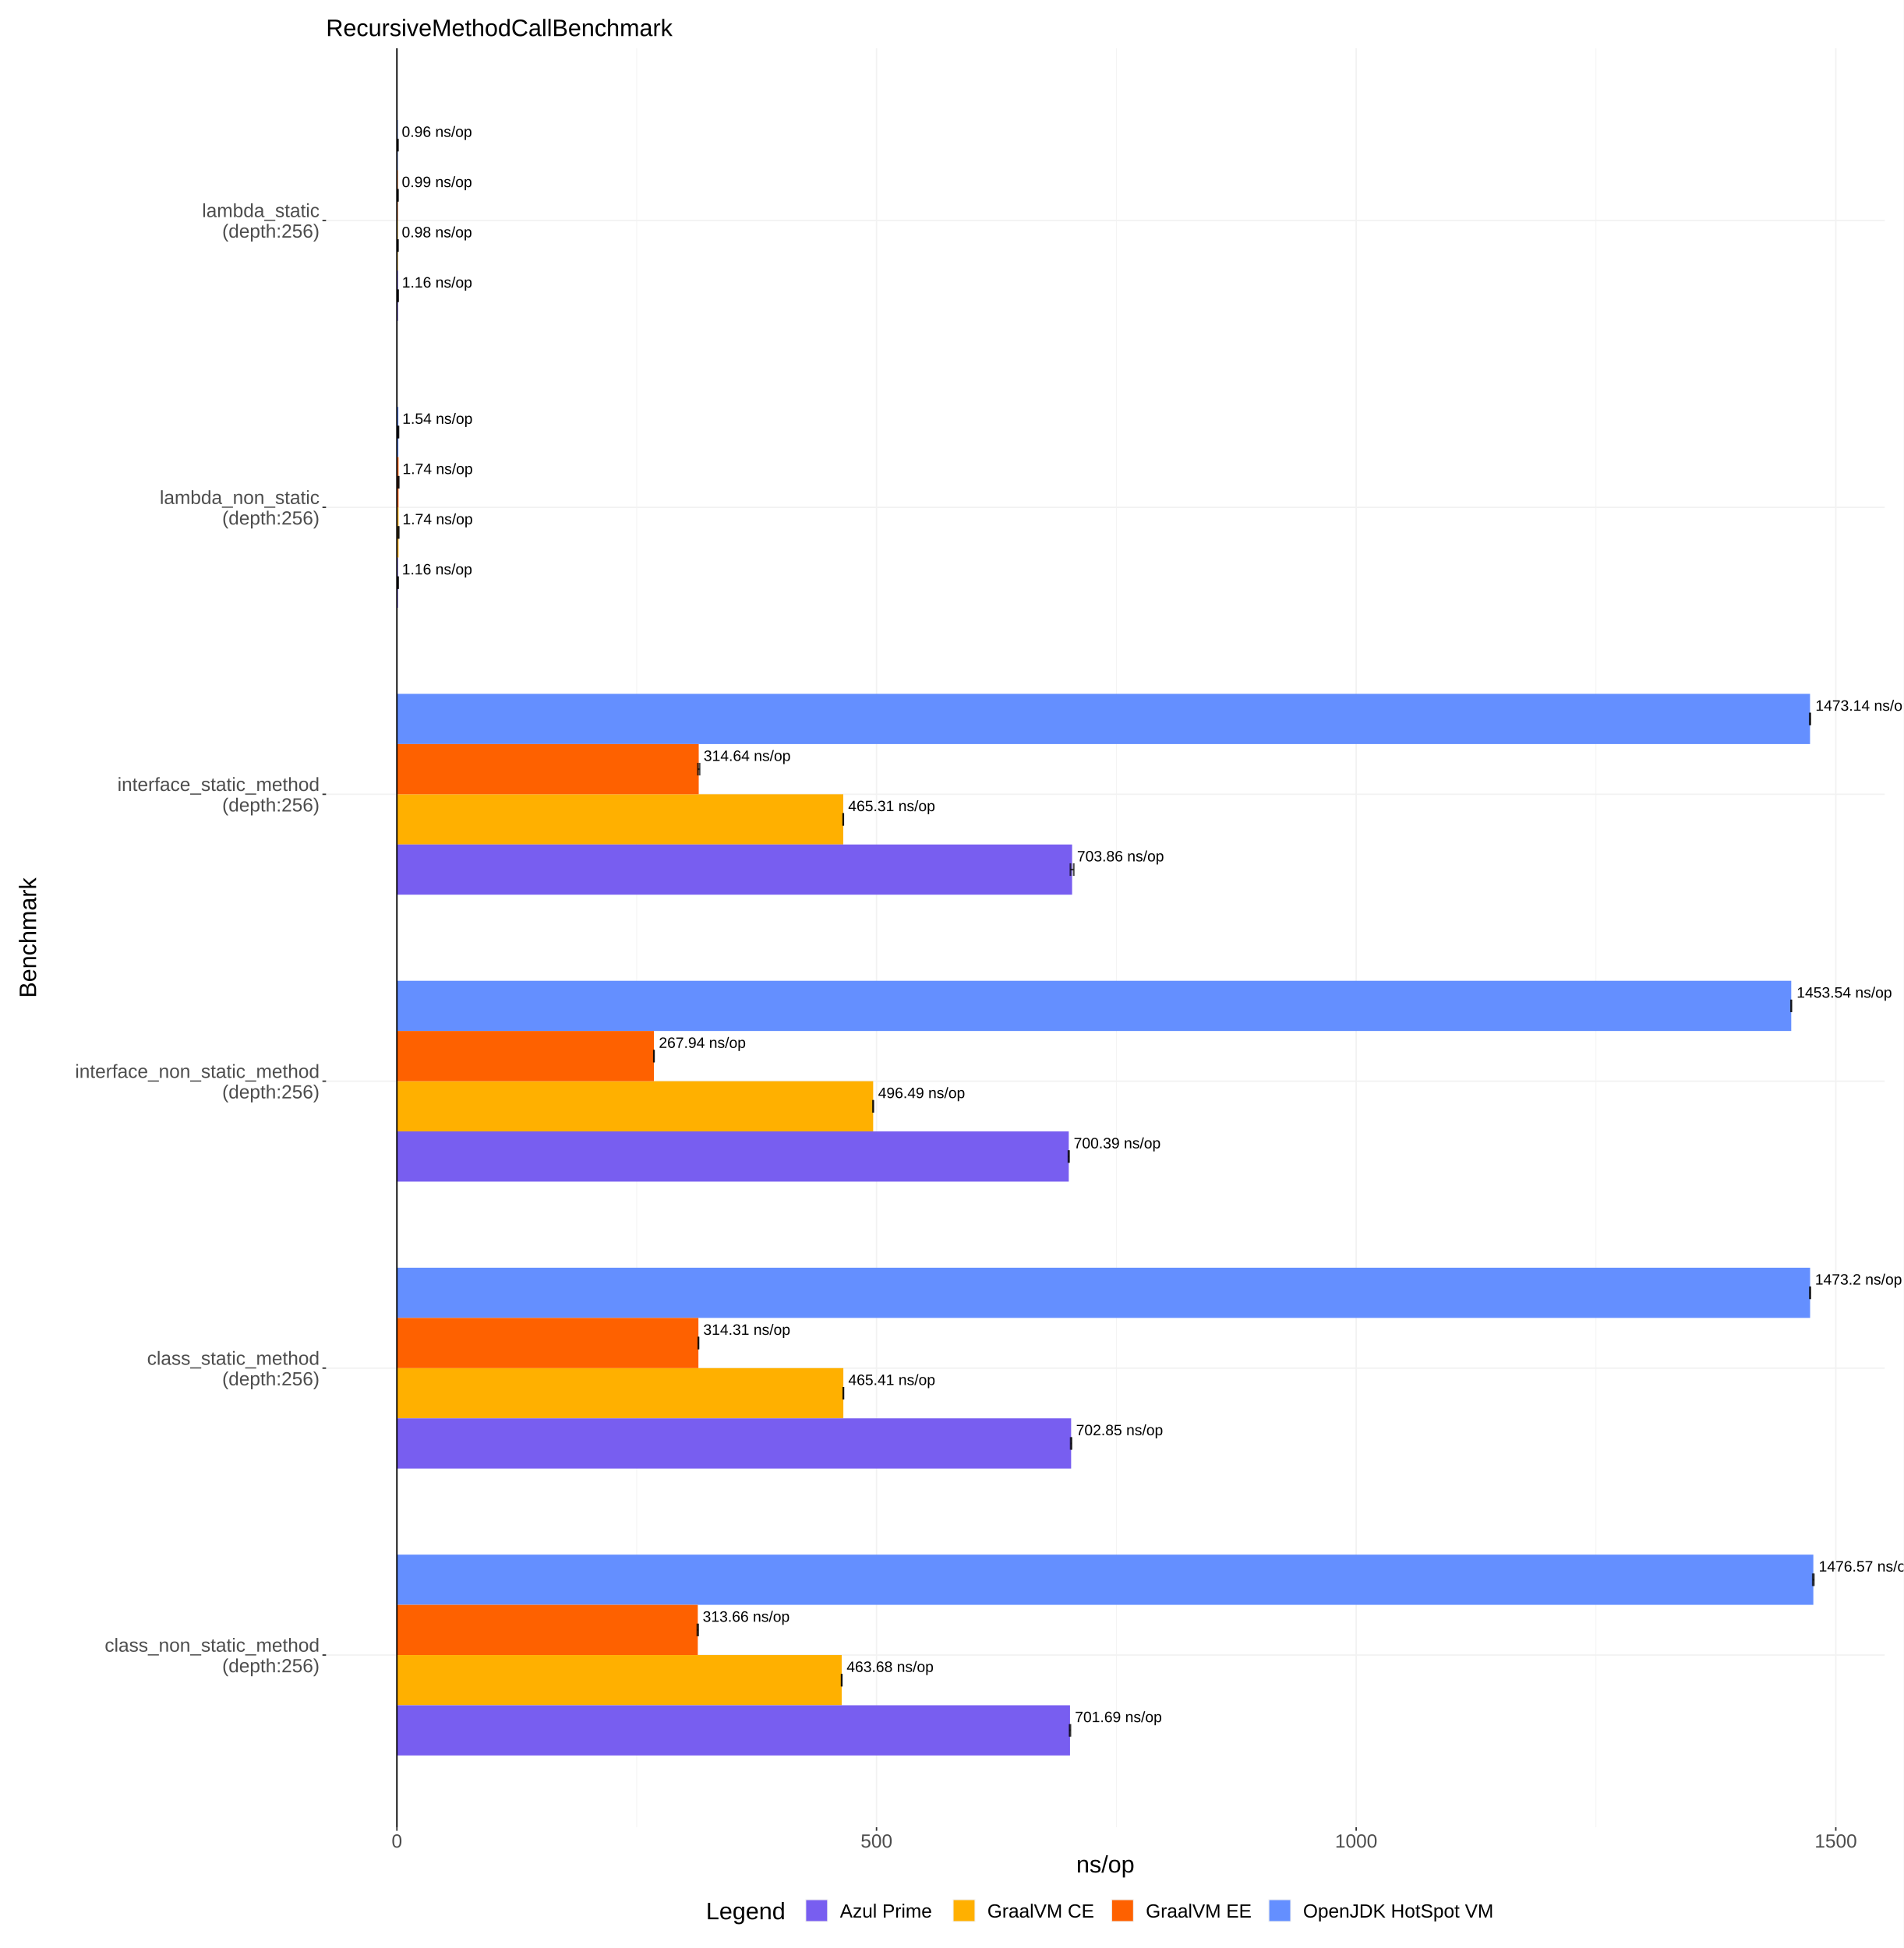
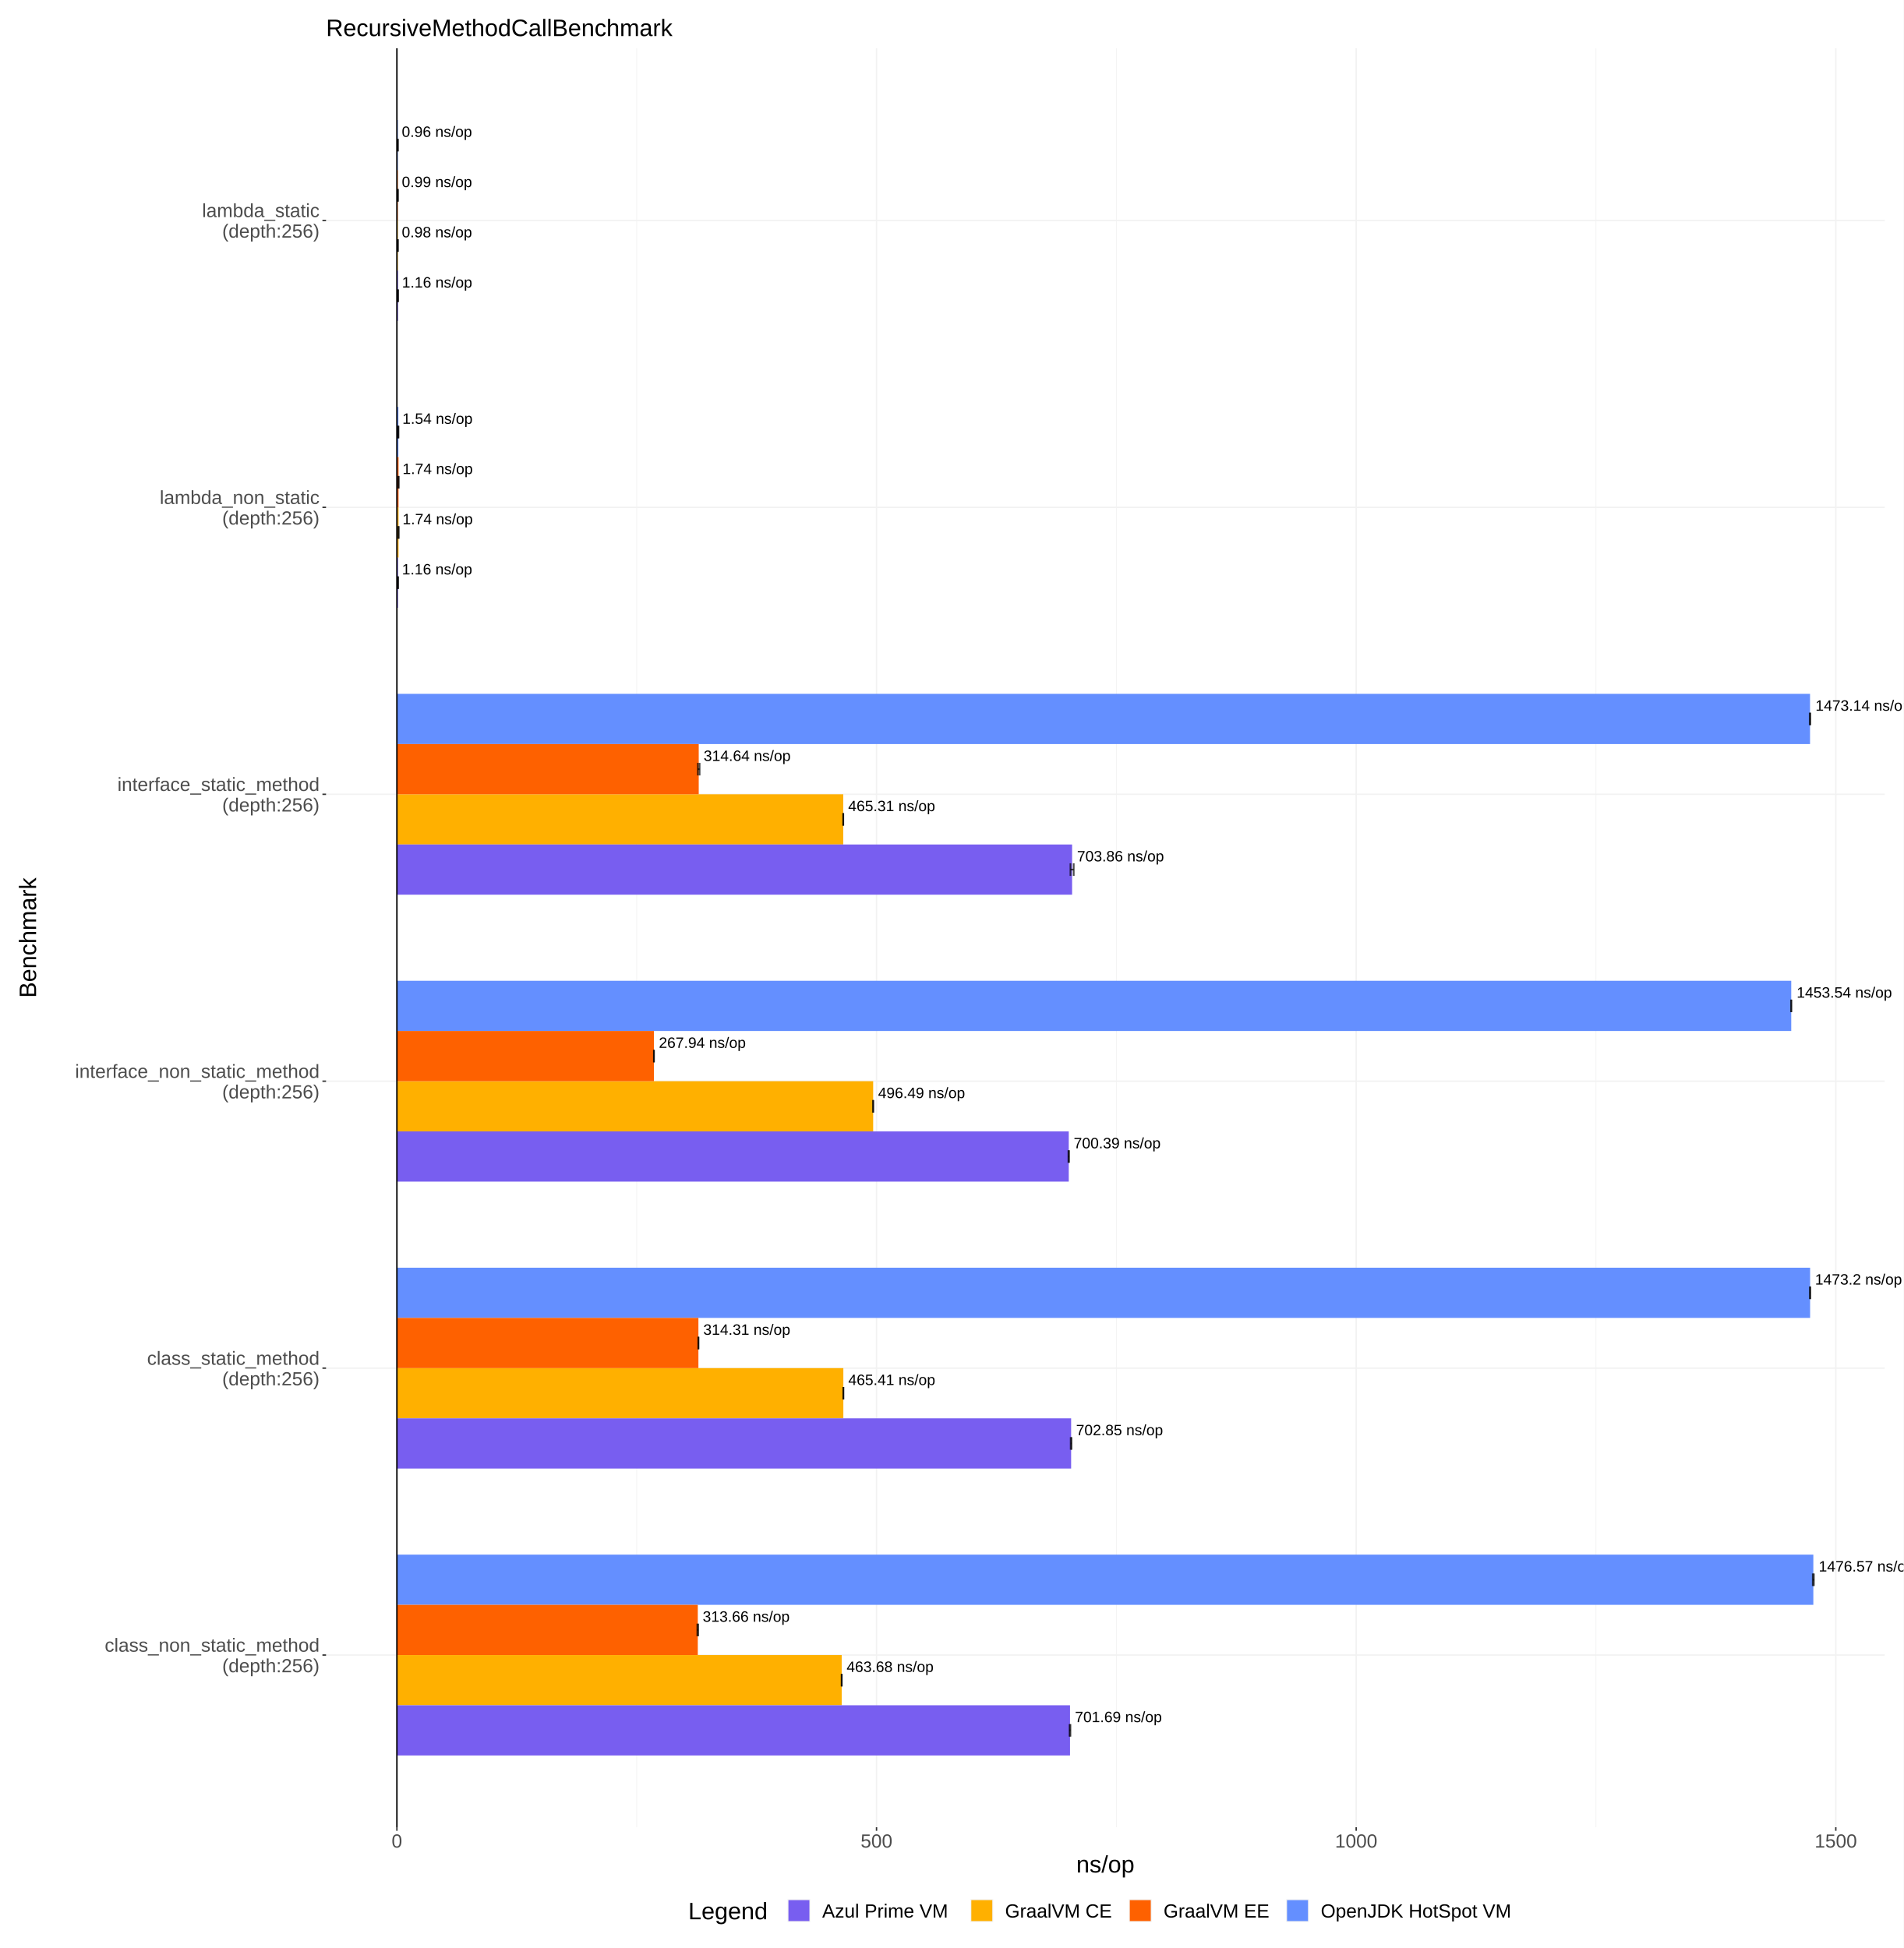
<svg xmlns="http://www.w3.org/2000/svg" class="svglite" width="1440.00pt" height="1474.02pt" viewBox="0 0 1440.00 1474.02">
  <defs>
    <style type="text/css">
    .svglite line, .svglite polyline, .svglite polygon, .svglite path, .svglite rect, .svglite circle {
      fill: none;
      stroke: #000000;
      stroke-linecap: round;
      stroke-linejoin: round;
      stroke-miterlimit: 10.00;
    }
    .svglite text {
      white-space: pre;
    }
  </style>
  </defs>
  <rect width="100%" height="100%" style="stroke: none; fill: #FFFFFF;" />
  <defs>
    <clipPath id="cpMC4wMHwxNDQwLjAwfDAuMDB8MTQ3NC4wMg==">
      <rect x="0.00" y="0.00" width="1440.00" height="1474.02" />
    </clipPath>
  </defs>
  <g clip-path="url(#cpMC4wMHwxNDQwLjAwfDAuMDB8MTQ3NC4wMg==)">
    <rect x="-0" y="0.00" width="1440.00" height="1474.02" style="stroke-width: 1.07; stroke: #FFFFFF; fill: #FFFFFF;" />
    <rect x="246.66" y="36.52" width="1179.17" height="1346.10" style="stroke-width: 1.07; stroke: none;" />
    <polyline points="481.68,1382.62 481.68,36.52 " style="stroke-width: 0.53; stroke: #F2F2F2; stroke-linecap: butt;" />
    <polyline points="844.54,1382.62 844.54,36.52 " style="stroke-width: 0.53; stroke: #F2F2F2; stroke-linecap: butt;" />
    <polyline points="1207.39,1382.62 1207.39,36.52 " style="stroke-width: 0.53; stroke: #F2F2F2; stroke-linecap: butt;" />
    <polyline points="246.66,1252.35 1425.83,1252.35 " style="stroke-width: 1.07; stroke: #F2F2F2; stroke-linecap: butt;" />
    <polyline points="246.66,1035.24 1425.83,1035.24 " style="stroke-width: 1.07; stroke: #F2F2F2; stroke-linecap: butt;" />
    <polyline points="246.66,818.13 1425.83,818.13 " style="stroke-width: 1.07; stroke: #F2F2F2; stroke-linecap: butt;" />
    <polyline points="246.66,601.01 1425.83,601.01 " style="stroke-width: 1.07; stroke: #F2F2F2; stroke-linecap: butt;" />
    <polyline points="246.66,383.90 1425.83,383.90 " style="stroke-width: 1.07; stroke: #F2F2F2; stroke-linecap: butt;" />
    <polyline points="246.66,166.79 1425.83,166.79 " style="stroke-width: 1.07; stroke: #F2F2F2; stroke-linecap: butt;" />
    <polyline points="300.26,1382.62 300.26,36.52 " style="stroke-width: 1.07; stroke: #F2F2F2; stroke-linecap: butt;" />
    <polyline points="663.11,1382.62 663.11,36.52 " style="stroke-width: 1.07; stroke: #F2F2F2; stroke-linecap: butt;" />
    <polyline points="1025.97,1382.62 1025.97,36.52 " style="stroke-width: 1.07; stroke: #F2F2F2; stroke-linecap: butt;" />
    <polyline points="1388.82,1382.62 1388.82,36.52 " style="stroke-width: 1.07; stroke: #F2F2F2; stroke-linecap: butt;" />
    <rect x="300.26" y="1176.36" width="1071.56" height="37.99" style="stroke-width: 1.07; stroke: none; stroke-linecap: butt; stroke-linejoin: miter; fill: #648FFF;" />
    <rect x="300.26" y="1252.35" width="336.50" height="37.99" style="stroke-width: 1.07; stroke: none; stroke-linecap: butt; stroke-linejoin: miter; fill: #FFB000;" />
    <rect x="300.26" y="1214.36" width="227.63" height="37.99" style="stroke-width: 1.07; stroke: none; stroke-linecap: butt; stroke-linejoin: miter; fill: #FE6100;" />
    <rect x="300.26" y="1290.35" width="509.22" height="37.99" style="stroke-width: 1.07; stroke: none; stroke-linecap: butt; stroke-linejoin: miter; fill: #785EF0;" />
    <rect x="300.26" y="959.25" width="1069.12" height="37.99" style="stroke-width: 1.07; stroke: none; stroke-linecap: butt; stroke-linejoin: miter; fill: #648FFF;" />
    <rect x="300.26" y="1035.24" width="337.75" height="37.99" style="stroke-width: 1.07; stroke: none; stroke-linecap: butt; stroke-linejoin: miter; fill: #FFB000;" />
    <rect x="300.26" y="997.24" width="228.10" height="37.99" style="stroke-width: 1.07; stroke: none; stroke-linecap: butt; stroke-linejoin: miter; fill: #FE6100;" />
    <rect x="300.26" y="1073.23" width="510.07" height="37.99" style="stroke-width: 1.07; stroke: none; stroke-linecap: butt; stroke-linejoin: miter; fill: #785EF0;" />
    <rect x="300.26" y="742.14" width="1054.85" height="37.99" style="stroke-width: 1.07; stroke: none; stroke-linecap: butt; stroke-linejoin: miter; fill: #648FFF;" />
    <rect x="300.26" y="818.13" width="360.31" height="37.99" style="stroke-width: 1.07; stroke: none; stroke-linecap: butt; stroke-linejoin: miter; fill: #FFB000;" />
    <rect x="300.26" y="780.13" width="194.45" height="37.99" style="stroke-width: 1.07; stroke: none; stroke-linecap: butt; stroke-linejoin: miter; fill: #FE6100;" />
    <rect x="300.26" y="856.12" width="508.28" height="37.99" style="stroke-width: 1.07; stroke: none; stroke-linecap: butt; stroke-linejoin: miter; fill: #785EF0;" />
    <rect x="300.26" y="525.02" width="1069.07" height="37.99" style="stroke-width: 1.07; stroke: none; stroke-linecap: butt; stroke-linejoin: miter; fill: #648FFF;" />
    <rect x="300.26" y="601.01" width="337.68" height="37.99" style="stroke-width: 1.07; stroke: none; stroke-linecap: butt; stroke-linejoin: miter; fill: #FFB000;" />
    <rect x="300.26" y="563.02" width="228.34" height="37.99" style="stroke-width: 1.07; stroke: none; stroke-linecap: butt; stroke-linejoin: miter; fill: #FE6100;" />
    <rect x="300.26" y="639.01" width="510.80" height="37.99" style="stroke-width: 1.07; stroke: none; stroke-linecap: butt; stroke-linejoin: miter; fill: #785EF0;" />
    <rect x="300.26" y="307.91" width="1.12" height="37.99" style="stroke-width: 1.07; stroke: none; stroke-linecap: butt; stroke-linejoin: miter; fill: #648FFF;" />
    <rect x="300.26" y="383.90" width="1.26" height="37.99" style="stroke-width: 1.07; stroke: none; stroke-linecap: butt; stroke-linejoin: miter; fill: #FFB000;" />
    <rect x="300.26" y="345.91" width="1.26" height="37.99" style="stroke-width: 1.07; stroke: none; stroke-linecap: butt; stroke-linejoin: miter; fill: #FE6100;" />
    <rect x="300.26" y="421.90" width="0.84" height="37.99" style="stroke-width: 1.07; stroke: none; stroke-linecap: butt; stroke-linejoin: miter; fill: #785EF0;" />
    <rect x="300.26" y="90.80" width="0.70" height="37.99" style="stroke-width: 1.07; stroke: none; stroke-linecap: butt; stroke-linejoin: miter; fill: #648FFF;" />
    <rect x="300.26" y="166.79" width="0.71" height="37.99" style="stroke-width: 1.07; stroke: none; stroke-linecap: butt; stroke-linejoin: miter; fill: #FFB000;" />
    <rect x="300.26" y="128.79" width="0.72" height="37.99" style="stroke-width: 1.07; stroke: none; stroke-linecap: butt; stroke-linejoin: miter; fill: #FE6100;" />
    <rect x="300.26" y="204.78" width="0.84" height="37.99" style="stroke-width: 1.07; stroke: none; stroke-linecap: butt; stroke-linejoin: miter; fill: #785EF0;" />
    <text x="1375.91" y="1189.14" style="font-size: 11.38px; font-family: &quot;Liberation Sans&quot;;" textLength="81.79px" lengthAdjust="spacingAndGlyphs">1476.57 ns/op</text>
    <text x="640.48" y="1265.13" style="font-size: 11.38px; font-family: &quot;Liberation Sans&quot;;" textLength="74.56px" lengthAdjust="spacingAndGlyphs">463.68 ns/op</text>
    <text x="531.61" y="1227.13" style="font-size: 11.38px; font-family: &quot;Liberation Sans&quot;;" textLength="74.56px" lengthAdjust="spacingAndGlyphs">313.66 ns/op</text>
    <text x="813.21" y="1303.12" style="font-size: 11.38px; font-family: &quot;Liberation Sans&quot;;" textLength="74.56px" lengthAdjust="spacingAndGlyphs">701.69 ns/op</text>
    <text x="1373.10" y="972.03" style="font-size: 11.38px; font-family: &quot;Liberation Sans&quot;;" textLength="74.56px" lengthAdjust="spacingAndGlyphs">1473.2 ns/op</text>
    <text x="641.74" y="1048.02" style="font-size: 11.38px; font-family: &quot;Liberation Sans&quot;;" textLength="74.56px" lengthAdjust="spacingAndGlyphs">465.41 ns/op</text>
    <text x="532.08" y="1010.02" style="font-size: 11.38px; font-family: &quot;Liberation Sans&quot;;" textLength="74.56px" lengthAdjust="spacingAndGlyphs">314.31 ns/op</text>
    <text x="814.05" y="1086.01" style="font-size: 11.38px; font-family: &quot;Liberation Sans&quot;;" textLength="74.56px" lengthAdjust="spacingAndGlyphs">702.85 ns/op</text>
    <text x="1359.20" y="754.91" style="font-size: 11.38px; font-family: &quot;Liberation Sans&quot;;" textLength="81.79px" lengthAdjust="spacingAndGlyphs">1453.54 ns/op</text>
    <text x="664.29" y="830.90" style="font-size: 11.38px; font-family: &quot;Liberation Sans&quot;;" textLength="74.56px" lengthAdjust="spacingAndGlyphs">496.49 ns/op</text>
    <text x="498.43" y="792.91" style="font-size: 11.38px; font-family: &quot;Liberation Sans&quot;;" textLength="74.56px" lengthAdjust="spacingAndGlyphs">267.94 ns/op</text>
    <text x="812.26" y="868.90" style="font-size: 11.38px; font-family: &quot;Liberation Sans&quot;;" textLength="74.56px" lengthAdjust="spacingAndGlyphs">700.39 ns/op</text>
    <text x="1373.42" y="537.80" style="font-size: 11.38px; font-family: &quot;Liberation Sans&quot;;" textLength="81.79px" lengthAdjust="spacingAndGlyphs">1473.14 ns/op</text>
    <text x="641.66" y="613.79" style="font-size: 11.38px; font-family: &quot;Liberation Sans&quot;;" textLength="74.56px" lengthAdjust="spacingAndGlyphs">465.31 ns/op</text>
    <text x="532.32" y="575.80" style="font-size: 11.38px; font-family: &quot;Liberation Sans&quot;;" textLength="74.56px" lengthAdjust="spacingAndGlyphs">314.64 ns/op</text>
    <text x="814.78" y="651.79" style="font-size: 11.38px; font-family: &quot;Liberation Sans&quot;;" textLength="74.56px" lengthAdjust="spacingAndGlyphs">703.86 ns/op</text>
    <text x="304.38" y="320.69" style="font-size: 11.38px; font-family: &quot;Liberation Sans&quot;;" textLength="60.08px" lengthAdjust="spacingAndGlyphs">1.54 ns/op</text>
    <text x="304.52" y="396.68" style="font-size: 11.38px; font-family: &quot;Liberation Sans&quot;;" textLength="60.08px" lengthAdjust="spacingAndGlyphs">1.74 ns/op</text>
    <text x="304.52" y="358.68" style="font-size: 11.38px; font-family: &quot;Liberation Sans&quot;;" textLength="60.08px" lengthAdjust="spacingAndGlyphs">1.74 ns/op</text>
    <text x="304.10" y="434.67" style="font-size: 11.38px; font-family: &quot;Liberation Sans&quot;;" textLength="60.08px" lengthAdjust="spacingAndGlyphs">1.16 ns/op</text>
    <text x="303.96" y="103.58" style="font-size: 11.38px; font-family: &quot;Liberation Sans&quot;;" textLength="60.08px" lengthAdjust="spacingAndGlyphs">0.96 ns/op</text>
    <text x="303.97" y="179.57" style="font-size: 11.38px; font-family: &quot;Liberation Sans&quot;;" textLength="60.08px" lengthAdjust="spacingAndGlyphs">0.98 ns/op</text>
    <text x="303.98" y="141.57" style="font-size: 11.38px; font-family: &quot;Liberation Sans&quot;;" textLength="60.08px" lengthAdjust="spacingAndGlyphs">0.99 ns/op</text>
    <text x="304.10" y="217.56" style="font-size: 11.38px; font-family: &quot;Liberation Sans&quot;;" textLength="60.08px" lengthAdjust="spacingAndGlyphs">1.16 ns/op</text>
    <polyline points="1372.23,1200.11 1372.23,1190.61 " style="stroke-width: 1.28; stroke: #000000; stroke-opacity: 0.70; stroke-linecap: butt;" />
    <polyline points="1372.23,1195.36 1371.41,1195.36 " style="stroke-width: 1.28; stroke: #000000; stroke-opacity: 0.70; stroke-linecap: butt;" />
    <polyline points="1371.41,1200.11 1371.41,1190.61 " style="stroke-width: 1.28; stroke: #000000; stroke-opacity: 0.70; stroke-linecap: butt;" />
    <polyline points="636.84,1276.10 636.84,1266.60 " style="stroke-width: 1.28; stroke: #000000; stroke-opacity: 0.70; stroke-linecap: butt;" />
    <polyline points="636.84,1271.35 636.67,1271.35 " style="stroke-width: 1.28; stroke: #000000; stroke-opacity: 0.70; stroke-linecap: butt;" />
    <polyline points="636.67,1276.10 636.67,1266.60 " style="stroke-width: 1.28; stroke: #000000; stroke-opacity: 0.70; stroke-linecap: butt;" />
    <polyline points="528.22,1238.10 528.22,1228.60 " style="stroke-width: 1.28; stroke: #000000; stroke-opacity: 0.70; stroke-linecap: butt;" />
    <polyline points="528.22,1233.35 527.54,1233.35 " style="stroke-width: 1.28; stroke: #000000; stroke-opacity: 0.70; stroke-linecap: butt;" />
    <polyline points="527.54,1238.10 527.54,1228.60 " style="stroke-width: 1.28; stroke: #000000; stroke-opacity: 0.70; stroke-linecap: butt;" />
    <polyline points="809.80,1314.09 809.80,1304.59 " style="stroke-width: 1.28; stroke: #000000; stroke-opacity: 0.70; stroke-linecap: butt;" />
    <polyline points="809.80,1309.34 809.16,1309.34 " style="stroke-width: 1.28; stroke: #000000; stroke-opacity: 0.70; stroke-linecap: butt;" />
    <polyline points="809.16,1314.09 809.16,1304.59 " style="stroke-width: 1.28; stroke: #000000; stroke-opacity: 0.70; stroke-linecap: butt;" />
    <polyline points="1369.56,983.00 1369.56,973.50 " style="stroke-width: 1.28; stroke: #000000; stroke-opacity: 0.70; stroke-linecap: butt;" />
    <polyline points="1369.56,978.25 1369.19,978.25 " style="stroke-width: 1.28; stroke: #000000; stroke-opacity: 0.70; stroke-linecap: butt;" />
    <polyline points="1369.19,983.00 1369.19,973.50 " style="stroke-width: 1.28; stroke: #000000; stroke-opacity: 0.70; stroke-linecap: butt;" />
    <polyline points="638.05,1058.99 638.05,1049.49 " style="stroke-width: 1.28; stroke: #000000; stroke-opacity: 0.70; stroke-linecap: butt;" />
    <polyline points="638.05,1054.24 637.97,1054.24 " style="stroke-width: 1.28; stroke: #000000; stroke-opacity: 0.70; stroke-linecap: butt;" />
    <polyline points="637.97,1058.99 637.97,1049.49 " style="stroke-width: 1.28; stroke: #000000; stroke-opacity: 0.70; stroke-linecap: butt;" />
    <polyline points="528.45,1020.99 528.45,1011.49 " style="stroke-width: 1.28; stroke: #000000; stroke-opacity: 0.70; stroke-linecap: butt;" />
    <polyline points="528.45,1016.24 528.26,1016.24 " style="stroke-width: 1.28; stroke: #000000; stroke-opacity: 0.70; stroke-linecap: butt;" />
    <polyline points="528.26,1020.99 528.26,1011.49 " style="stroke-width: 1.28; stroke: #000000; stroke-opacity: 0.70; stroke-linecap: butt;" />
    <polyline points="810.63,1096.98 810.63,1087.48 " style="stroke-width: 1.28; stroke: #000000; stroke-opacity: 0.70; stroke-linecap: butt;" />
    <polyline points="810.63,1092.23 810.01,1092.23 " style="stroke-width: 1.28; stroke: #000000; stroke-opacity: 0.70; stroke-linecap: butt;" />
    <polyline points="810.01,1096.98 810.01,1087.48 " style="stroke-width: 1.28; stroke: #000000; stroke-opacity: 0.70; stroke-linecap: butt;" />
    <polyline points="1355.18,765.88 1355.18,756.39 " style="stroke-width: 1.28; stroke: #000000; stroke-opacity: 0.70; stroke-linecap: butt;" />
    <polyline points="1355.18,761.13 1355.03,761.13 " style="stroke-width: 1.28; stroke: #000000; stroke-opacity: 0.70; stroke-linecap: butt;" />
    <polyline points="1355.03,765.88 1355.03,756.39 " style="stroke-width: 1.28; stroke: #000000; stroke-opacity: 0.70; stroke-linecap: butt;" />
    <polyline points="660.62,841.87 660.62,832.37 " style="stroke-width: 1.28; stroke: #000000; stroke-opacity: 0.70; stroke-linecap: butt;" />
    <polyline points="660.62,837.12 660.51,837.12 " style="stroke-width: 1.28; stroke: #000000; stroke-opacity: 0.70; stroke-linecap: butt;" />
    <polyline points="660.51,841.87 660.51,832.37 " style="stroke-width: 1.28; stroke: #000000; stroke-opacity: 0.70; stroke-linecap: butt;" />
    <polyline points="494.75,803.88 494.75,794.38 " style="stroke-width: 1.28; stroke: #000000; stroke-opacity: 0.70; stroke-linecap: butt;" />
    <polyline points="494.75,799.13 494.66,799.13 " style="stroke-width: 1.28; stroke: #000000; stroke-opacity: 0.70; stroke-linecap: butt;" />
    <polyline points="494.66,803.88 494.66,794.38 " style="stroke-width: 1.28; stroke: #000000; stroke-opacity: 0.70; stroke-linecap: butt;" />
    <polyline points="808.79,879.87 808.79,870.37 " style="stroke-width: 1.28; stroke: #000000; stroke-opacity: 0.70; stroke-linecap: butt;" />
    <polyline points="808.79,875.12 808.28,875.12 " style="stroke-width: 1.28; stroke: #000000; stroke-opacity: 0.70; stroke-linecap: butt;" />
    <polyline points="808.28,879.87 808.28,870.37 " style="stroke-width: 1.28; stroke: #000000; stroke-opacity: 0.70; stroke-linecap: butt;" />
    <polyline points="1369.57,548.77 1369.57,539.27 " style="stroke-width: 1.28; stroke: #000000; stroke-opacity: 0.70; stroke-linecap: butt;" />
    <polyline points="1369.57,544.02 1369.09,544.02 " style="stroke-width: 1.28; stroke: #000000; stroke-opacity: 0.70; stroke-linecap: butt;" />
    <polyline points="1369.09,548.77 1369.09,539.27 " style="stroke-width: 1.28; stroke: #000000; stroke-opacity: 0.70; stroke-linecap: butt;" />
    <polyline points="637.97,624.76 637.97,615.26 " style="stroke-width: 1.28; stroke: #000000; stroke-opacity: 0.70; stroke-linecap: butt;" />
    <polyline points="637.97,620.01 637.90,620.01 " style="stroke-width: 1.28; stroke: #000000; stroke-opacity: 0.70; stroke-linecap: butt;" />
    <polyline points="637.90,624.76 637.90,615.26 " style="stroke-width: 1.28; stroke: #000000; stroke-opacity: 0.70; stroke-linecap: butt;" />
    <polyline points="529.26,586.77 529.26,577.27 " style="stroke-width: 1.28; stroke: #000000; stroke-opacity: 0.70; stroke-linecap: butt;" />
    <polyline points="529.26,582.02 527.93,582.02 " style="stroke-width: 1.28; stroke: #000000; stroke-opacity: 0.70; stroke-linecap: butt;" />
    <polyline points="527.93,586.77 527.93,577.27 " style="stroke-width: 1.28; stroke: #000000; stroke-opacity: 0.70; stroke-linecap: butt;" />
    <polyline points="812.29,662.76 812.29,653.26 " style="stroke-width: 1.28; stroke: #000000; stroke-opacity: 0.70; stroke-linecap: butt;" />
    <polyline points="812.29,658.01 809.82,658.01 " style="stroke-width: 1.28; stroke: #000000; stroke-opacity: 0.70; stroke-linecap: butt;" />
    <polyline points="809.82,662.76 809.82,653.26 " style="stroke-width: 1.28; stroke: #000000; stroke-opacity: 0.70; stroke-linecap: butt;" />
    <polyline points="301.37,331.66 301.37,322.16 " style="stroke-width: 1.28; stroke: #000000; stroke-opacity: 0.70; stroke-linecap: butt;" />
    <polyline points="301.37,326.91 301.37,326.91 " style="stroke-width: 1.28; stroke: #000000; stroke-opacity: 0.70; stroke-linecap: butt;" />
    <polyline points="301.37,331.66 301.37,322.16 " style="stroke-width: 1.28; stroke: #000000; stroke-opacity: 0.70; stroke-linecap: butt;" />
    <polyline points="301.52,407.65 301.52,398.15 " style="stroke-width: 1.28; stroke: #000000; stroke-opacity: 0.70; stroke-linecap: butt;" />
    <polyline points="301.52,402.90 301.52,402.90 " style="stroke-width: 1.28; stroke: #000000; stroke-opacity: 0.70; stroke-linecap: butt;" />
    <polyline points="301.52,407.65 301.52,398.15 " style="stroke-width: 1.28; stroke: #000000; stroke-opacity: 0.70; stroke-linecap: butt;" />
    <polyline points="301.52,369.65 301.52,360.16 " style="stroke-width: 1.28; stroke: #000000; stroke-opacity: 0.70; stroke-linecap: butt;" />
    <polyline points="301.52,364.90 301.52,364.90 " style="stroke-width: 1.28; stroke: #000000; stroke-opacity: 0.70; stroke-linecap: butt;" />
    <polyline points="301.52,369.65 301.52,360.16 " style="stroke-width: 1.28; stroke: #000000; stroke-opacity: 0.70; stroke-linecap: butt;" />
    <polyline points="301.10,445.64 301.10,436.14 " style="stroke-width: 1.28; stroke: #000000; stroke-opacity: 0.70; stroke-linecap: butt;" />
    <polyline points="301.10,440.89 301.10,440.89 " style="stroke-width: 1.28; stroke: #000000; stroke-opacity: 0.70; stroke-linecap: butt;" />
    <polyline points="301.10,445.64 301.10,436.14 " style="stroke-width: 1.28; stroke: #000000; stroke-opacity: 0.70; stroke-linecap: butt;" />
    <polyline points="300.95,114.55 300.95,105.05 " style="stroke-width: 1.28; stroke: #000000; stroke-opacity: 0.70; stroke-linecap: butt;" />
    <polyline points="300.95,109.80 300.95,109.80 " style="stroke-width: 1.28; stroke: #000000; stroke-opacity: 0.70; stroke-linecap: butt;" />
    <polyline points="300.95,114.55 300.95,105.05 " style="stroke-width: 1.28; stroke: #000000; stroke-opacity: 0.70; stroke-linecap: butt;" />
    <polyline points="300.98,190.54 300.98,181.04 " style="stroke-width: 1.28; stroke: #000000; stroke-opacity: 0.70; stroke-linecap: butt;" />
    <polyline points="300.98,185.79 300.95,185.79 " style="stroke-width: 1.28; stroke: #000000; stroke-opacity: 0.70; stroke-linecap: butt;" />
    <polyline points="300.95,190.54 300.95,181.04 " style="stroke-width: 1.28; stroke: #000000; stroke-opacity: 0.70; stroke-linecap: butt;" />
    <polyline points="301.00,152.54 301.00,143.04 " style="stroke-width: 1.28; stroke: #000000; stroke-opacity: 0.70; stroke-linecap: butt;" />
    <polyline points="301.00,147.79 300.95,147.79 " style="stroke-width: 1.28; stroke: #000000; stroke-opacity: 0.70; stroke-linecap: butt;" />
    <polyline points="300.95,152.54 300.95,143.04 " style="stroke-width: 1.28; stroke: #000000; stroke-opacity: 0.70; stroke-linecap: butt;" />
    <polyline points="301.10,228.53 301.10,219.03 " style="stroke-width: 1.28; stroke: #000000; stroke-opacity: 0.70; stroke-linecap: butt;" />
    <polyline points="301.10,223.78 301.10,223.78 " style="stroke-width: 1.28; stroke: #000000; stroke-opacity: 0.70; stroke-linecap: butt;" />
    <polyline points="301.10,228.53 301.10,219.03 " style="stroke-width: 1.28; stroke: #000000; stroke-opacity: 0.70; stroke-linecap: butt;" />
    <line x1="300.26" y1="1382.62" x2="300.26" y2="36.52" style="stroke-width: 1.07; stroke-linecap: butt;" />
    <text x="241.73" y="1249.82" text-anchor="end" style="font-size: 14.40px;fill: #4D4D4D; font-family: &quot;Liberation Sans&quot;;" textLength="179.47px" lengthAdjust="spacingAndGlyphs">class_non_static_method</text>
    <text x="241.73" y="1265.37" text-anchor="end" style="font-size: 14.40px;fill: #4D4D4D; font-family: &quot;Liberation Sans&quot;;" textLength="85.45px" lengthAdjust="spacingAndGlyphs">(depth:256)</text>
    <text x="241.73" y="1032.71" text-anchor="end" style="font-size: 14.40px;fill: #4D4D4D; font-family: &quot;Liberation Sans&quot;;" textLength="145.22px" lengthAdjust="spacingAndGlyphs">class_static_method</text>
    <text x="241.73" y="1048.26" text-anchor="end" style="font-size: 14.40px;fill: #4D4D4D; font-family: &quot;Liberation Sans&quot;;" textLength="85.45px" lengthAdjust="spacingAndGlyphs">(depth:256)</text>
    <text x="241.73" y="815.60" text-anchor="end" style="font-size: 14.40px;fill: #4D4D4D; font-family: &quot;Liberation Sans&quot;;" textLength="207.94px" lengthAdjust="spacingAndGlyphs">interface_non_static_method</text>
    <text x="241.73" y="831.15" text-anchor="end" style="font-size: 14.40px;fill: #4D4D4D; font-family: &quot;Liberation Sans&quot;;" textLength="85.45px" lengthAdjust="spacingAndGlyphs">(depth:256)</text>
    <text x="241.73" y="598.48" text-anchor="end" style="font-size: 14.40px;fill: #4D4D4D; font-family: &quot;Liberation Sans&quot;;" textLength="173.69px" lengthAdjust="spacingAndGlyphs">interface_static_method</text>
    <text x="241.73" y="614.04" text-anchor="end" style="font-size: 14.40px;fill: #4D4D4D; font-family: &quot;Liberation Sans&quot;;" textLength="85.45px" lengthAdjust="spacingAndGlyphs">(depth:256)</text>
    <text x="241.73" y="381.37" text-anchor="end" style="font-size: 14.40px;fill: #4D4D4D; font-family: &quot;Liberation Sans&quot;;" textLength="134.89px" lengthAdjust="spacingAndGlyphs">lambda_non_static</text>
    <text x="241.73" y="396.92" text-anchor="end" style="font-size: 14.40px;fill: #4D4D4D; font-family: &quot;Liberation Sans&quot;;" textLength="85.45px" lengthAdjust="spacingAndGlyphs">(depth:256)</text>
    <text x="241.73" y="164.26" text-anchor="end" style="font-size: 14.40px;fill: #4D4D4D; font-family: &quot;Liberation Sans&quot;;" textLength="100.64px" lengthAdjust="spacingAndGlyphs">lambda_static</text>
    <text x="241.73" y="179.81" text-anchor="end" style="font-size: 14.40px;fill: #4D4D4D; font-family: &quot;Liberation Sans&quot;;" textLength="85.45px" lengthAdjust="spacingAndGlyphs">(depth:256)</text>
    <polyline points="243.92,1252.35 246.66,1252.35 " style="stroke-width: 1.07; stroke: #333333; stroke-linecap: butt;" />
    <polyline points="243.92,1035.24 246.66,1035.24 " style="stroke-width: 1.07; stroke: #333333; stroke-linecap: butt;" />
    <polyline points="243.92,818.13 246.66,818.13 " style="stroke-width: 1.07; stroke: #333333; stroke-linecap: butt;" />
    <polyline points="243.92,601.01 246.66,601.01 " style="stroke-width: 1.07; stroke: #333333; stroke-linecap: butt;" />
    <polyline points="243.92,383.90 246.66,383.90 " style="stroke-width: 1.07; stroke: #333333; stroke-linecap: butt;" />
    <polyline points="243.92,166.79 246.66,166.79 " style="stroke-width: 1.07; stroke: #333333; stroke-linecap: butt;" />
    <polyline points="300.26,1385.36 300.26,1382.62 " style="stroke-width: 1.07; stroke: #333333; stroke-linecap: butt;" />
    <polyline points="663.11,1385.36 663.11,1382.62 " style="stroke-width: 1.07; stroke: #333333; stroke-linecap: butt;" />
    <polyline points="1025.97,1385.36 1025.97,1382.62 " style="stroke-width: 1.07; stroke: #333333; stroke-linecap: butt;" />
    <polyline points="1388.82,1385.36 1388.82,1382.62 " style="stroke-width: 1.07; stroke: #333333; stroke-linecap: butt;" />
    <text x="300.26" y="1398.04" text-anchor="middle" style="font-size: 14.40px;fill: #4D4D4D; font-family: &quot;Liberation Sans&quot;;" textLength="9.16px" lengthAdjust="spacingAndGlyphs">0</text>
    <text x="663.11" y="1398.04" text-anchor="middle" style="font-size: 14.40px;fill: #4D4D4D; font-family: &quot;Liberation Sans&quot;;" textLength="27.48px" lengthAdjust="spacingAndGlyphs">500</text>
    <text x="1025.97" y="1398.04" text-anchor="middle" style="font-size: 14.40px;fill: #4D4D4D; font-family: &quot;Liberation Sans&quot;;" textLength="36.63px" lengthAdjust="spacingAndGlyphs">1000</text>
    <text x="1388.82" y="1398.04" text-anchor="middle" style="font-size: 14.40px;fill: #4D4D4D; font-family: &quot;Liberation Sans&quot;;" textLength="36.63px" lengthAdjust="spacingAndGlyphs">1500</text>
    <text x="836.24" y="1416.90" text-anchor="middle" style="font-size: 18.00px; font-family: &quot;Liberation Sans&quot;;" textLength="49.28px" lengthAdjust="spacingAndGlyphs">ns/op</text>
    <text transform="translate(27.30,709.57) rotate(-90)" text-anchor="middle" style="font-size: 18.00px; font-family: &quot;Liberation Sans&quot;;" textLength="102.52px" lengthAdjust="spacingAndGlyphs">Benchmark</text>
-     <rect x="528.62" y="1431.60" width="615.25" height="28.24" style="stroke-width: 1.07; stroke: none; fill: #FFFFFF;" />
-     <text x="534.10" y="1452.29" style="font-size: 18.00px; font-family: &quot;Liberation Sans&quot;;" textLength="66.12px" lengthAdjust="spacingAndGlyphs">Legend</text>
-     <rect x="609.18" y="1437.08" width="17.28" height="17.28" style="stroke-width: 1.07; stroke: none; fill: #F2F2F2;" />
-     <rect x="609.89" y="1437.79" width="15.86" height="15.86" style="stroke-width: 1.07; stroke: none; stroke-linecap: butt; stroke-linejoin: miter; fill: #785EF0;" />
-     <rect x="720.69" y="1437.08" width="17.28" height="17.28" style="stroke-width: 1.07; stroke: none; fill: #F2F2F2;" />
-     <rect x="721.40" y="1437.79" width="15.86" height="15.86" style="stroke-width: 1.07; stroke: none; stroke-linecap: butt; stroke-linejoin: miter; fill: #FFB000;" />
-     <rect x="840.59" y="1437.08" width="17.28" height="17.28" style="stroke-width: 1.07; stroke: none; fill: #F2F2F2;" />
-     <rect x="841.30" y="1437.79" width="15.86" height="15.86" style="stroke-width: 1.07; stroke: none; stroke-linecap: butt; stroke-linejoin: miter; fill: #FE6100;" />
-     <rect x="959.53" y="1437.08" width="17.28" height="17.28" style="stroke-width: 1.07; stroke: none; fill: #F2F2F2;" />
-     <rect x="960.24" y="1437.79" width="15.86" height="15.86" style="stroke-width: 1.07; stroke: none; stroke-linecap: butt; stroke-linejoin: miter; fill: #648FFF;" />
-     <text x="635.43" y="1450.97" style="font-size: 14.40px; font-family: &quot;Liberation Sans&quot;;" textLength="76.30px" lengthAdjust="spacingAndGlyphs">Azul Prime</text>
-     <text x="746.94" y="1450.97" style="font-size: 14.40px; font-family: &quot;Liberation Sans&quot;;" textLength="84.69px" lengthAdjust="spacingAndGlyphs">GraalVM CE</text>
-     <text x="866.84" y="1450.97" style="font-size: 14.40px; font-family: &quot;Liberation Sans&quot;;" textLength="83.73px" lengthAdjust="spacingAndGlyphs">GraalVM EE</text>
-     <text x="985.78" y="1450.97" style="font-size: 14.40px; font-family: &quot;Liberation Sans&quot;;" textLength="152.61px" lengthAdjust="spacingAndGlyphs">OpenJDK HotSpot VM</text>
+     <rect x="515.20" y="1431.60" width="642.09" height="28.24" style="stroke-width: 1.07; stroke: none; fill: #FFFFFF;" />
+     <text x="520.68" y="1452.29" style="font-size: 18.00px; font-family: &quot;Liberation Sans&quot;;" textLength="66.12px" lengthAdjust="spacingAndGlyphs">Legend</text>
+     <rect x="595.76" y="1437.08" width="17.28" height="17.28" style="stroke-width: 1.07; stroke: none; fill: #F2F2F2;" />
+     <rect x="596.47" y="1437.79" width="15.86" height="15.86" style="stroke-width: 1.07; stroke: none; stroke-linecap: butt; stroke-linejoin: miter; fill: #785EF0;" />
+     <rect x="734.11" y="1437.08" width="17.28" height="17.28" style="stroke-width: 1.07; stroke: none; fill: #F2F2F2;" />
+     <rect x="734.82" y="1437.79" width="15.86" height="15.86" style="stroke-width: 1.07; stroke: none; stroke-linecap: butt; stroke-linejoin: miter; fill: #FFB000;" />
+     <rect x="854.01" y="1437.08" width="17.28" height="17.28" style="stroke-width: 1.07; stroke: none; fill: #F2F2F2;" />
+     <rect x="854.72" y="1437.79" width="15.86" height="15.86" style="stroke-width: 1.07; stroke: none; stroke-linecap: butt; stroke-linejoin: miter; fill: #FE6100;" />
+     <rect x="972.95" y="1437.08" width="17.28" height="17.28" style="stroke-width: 1.07; stroke: none; fill: #F2F2F2;" />
+     <rect x="973.66" y="1437.79" width="15.86" height="15.86" style="stroke-width: 1.07; stroke: none; stroke-linecap: butt; stroke-linejoin: miter; fill: #648FFF;" />
+     <text x="622.01" y="1450.97" style="font-size: 14.40px; font-family: &quot;Liberation Sans&quot;;" textLength="103.13px" lengthAdjust="spacingAndGlyphs">Azul Prime VM</text>
+     <text x="760.35" y="1450.97" style="font-size: 14.40px; font-family: &quot;Liberation Sans&quot;;" textLength="84.69px" lengthAdjust="spacingAndGlyphs">GraalVM CE</text>
+     <text x="880.25" y="1450.97" style="font-size: 14.40px; font-family: &quot;Liberation Sans&quot;;" textLength="83.73px" lengthAdjust="spacingAndGlyphs">GraalVM EE</text>
+     <text x="999.19" y="1450.97" style="font-size: 14.40px; font-family: &quot;Liberation Sans&quot;;" textLength="152.61px" lengthAdjust="spacingAndGlyphs">OpenJDK HotSpot VM</text>
    <text x="246.66" y="27.30" style="font-size: 18.00px; font-family: &quot;Liberation Sans&quot;;" textLength="291.23px" lengthAdjust="spacingAndGlyphs">RecursiveMethodCallBenchmark</text>
  </g>
</svg>
